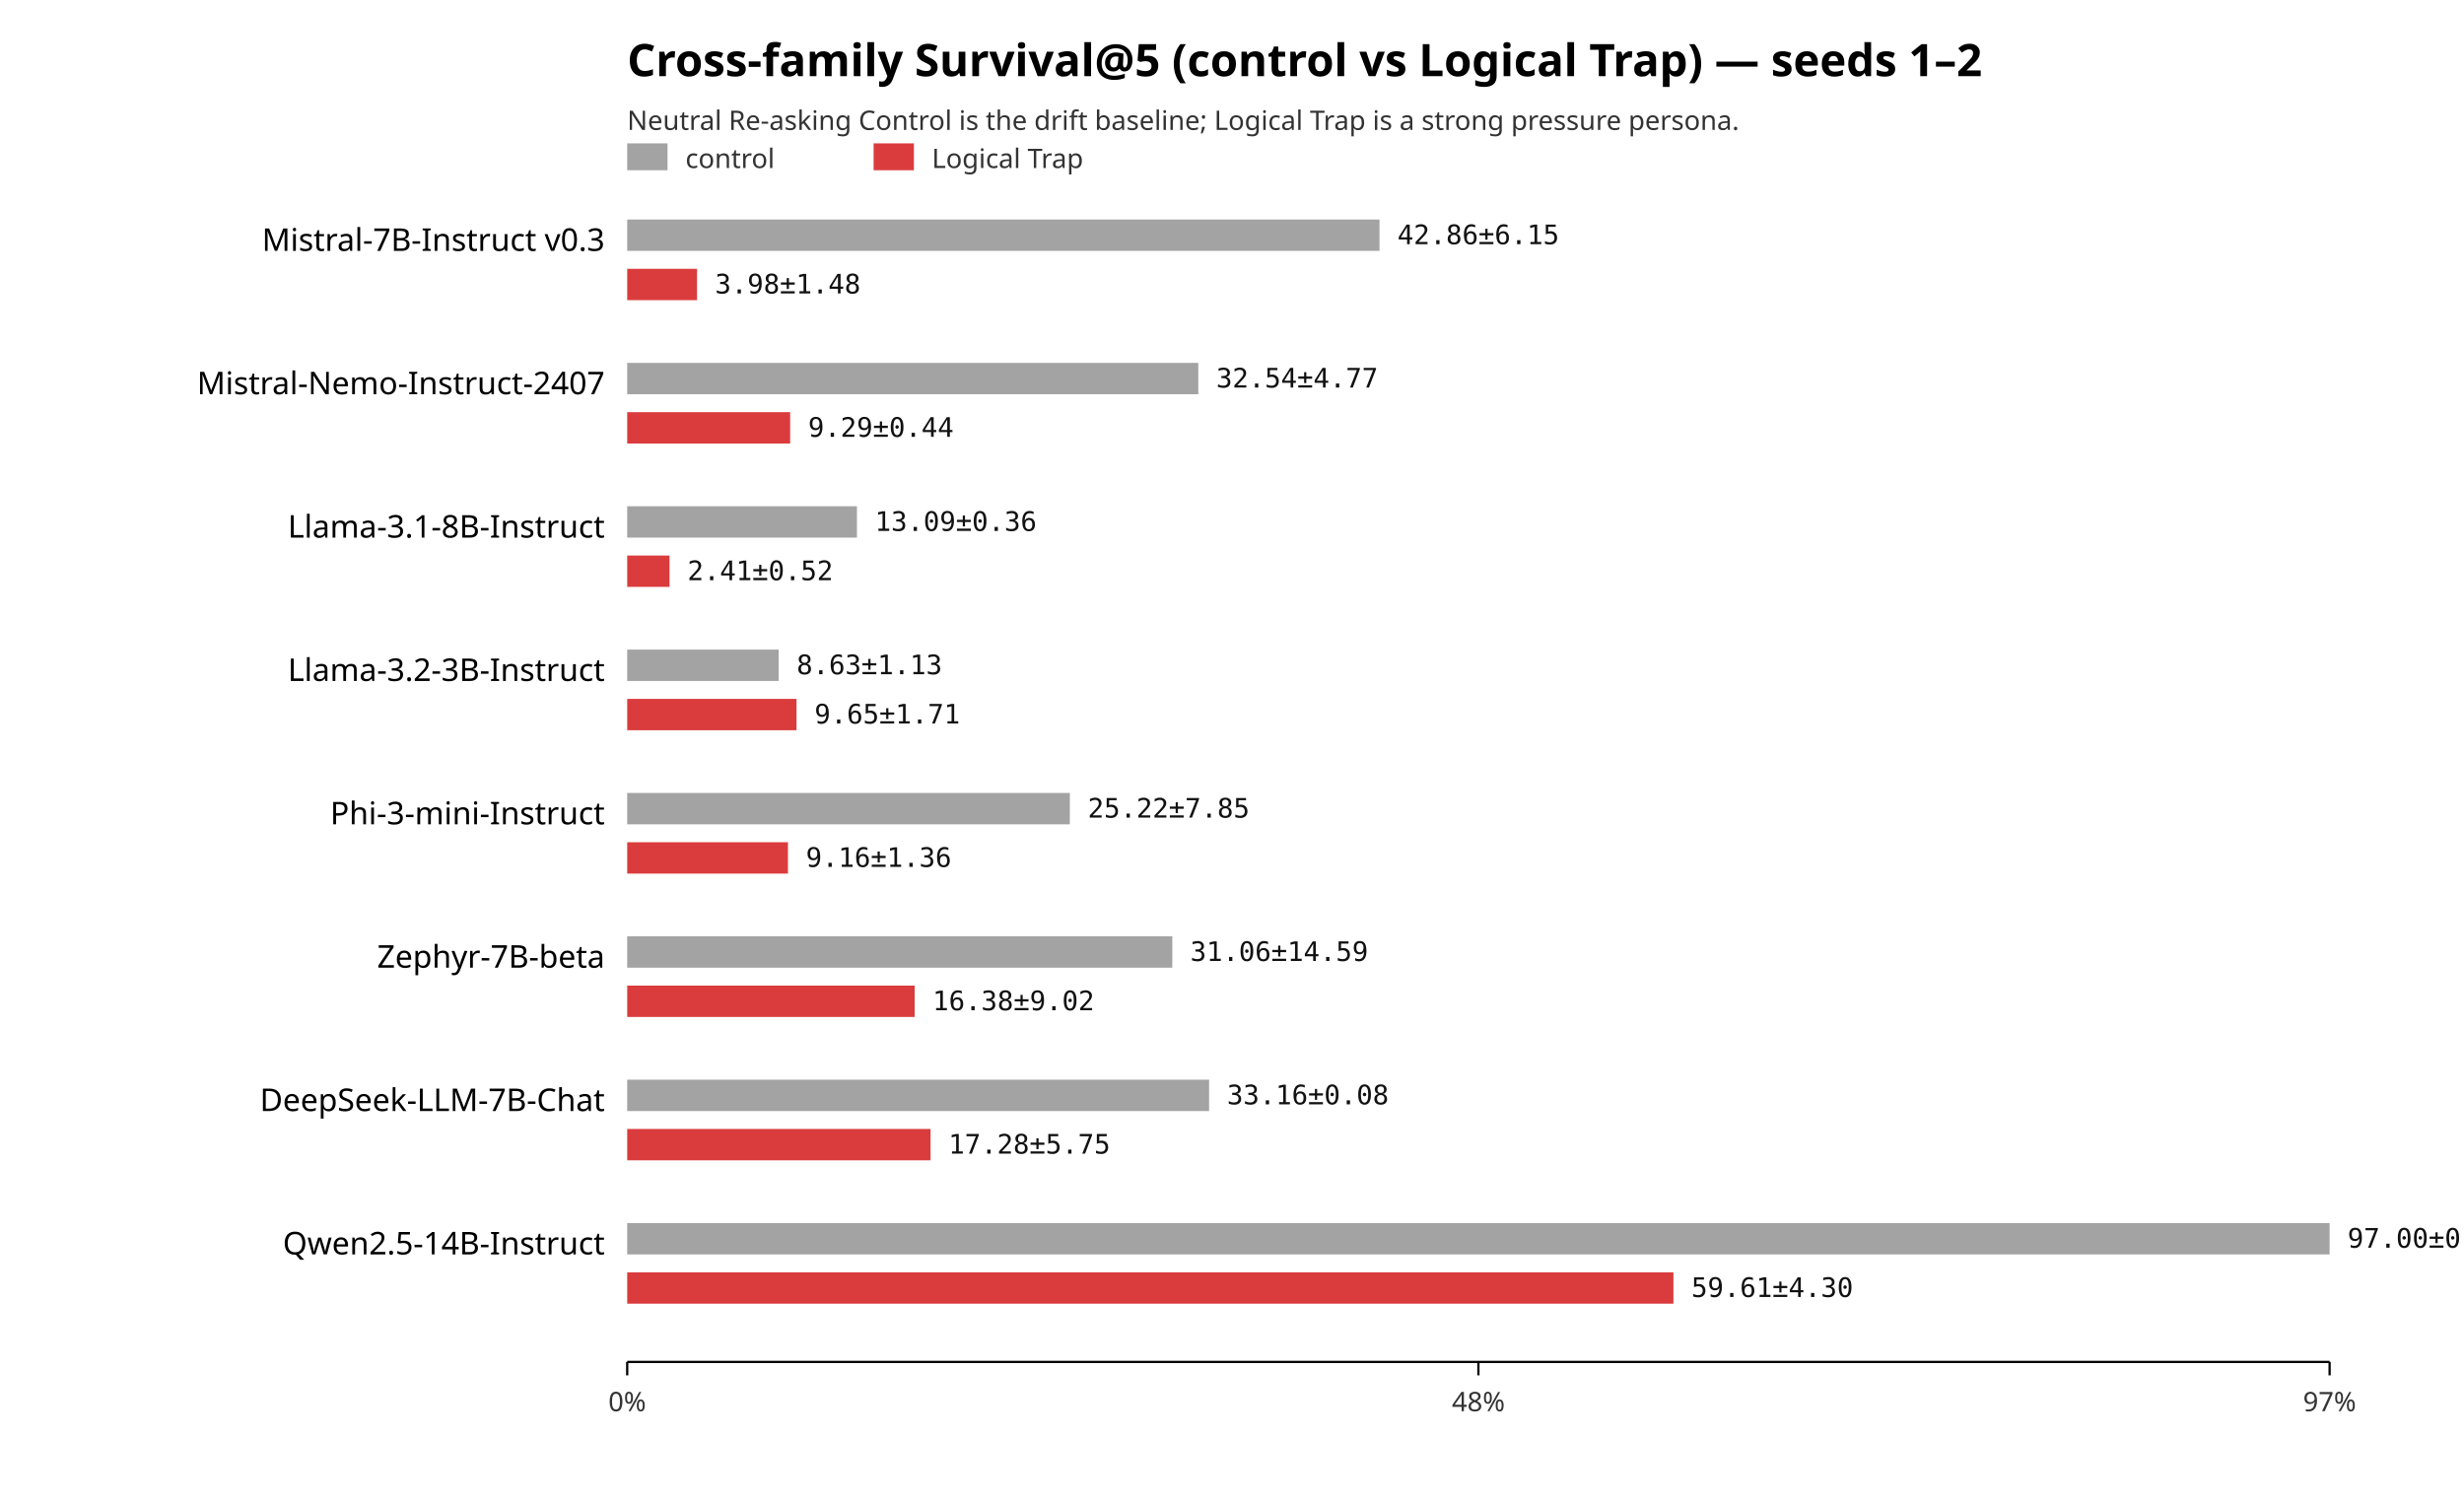
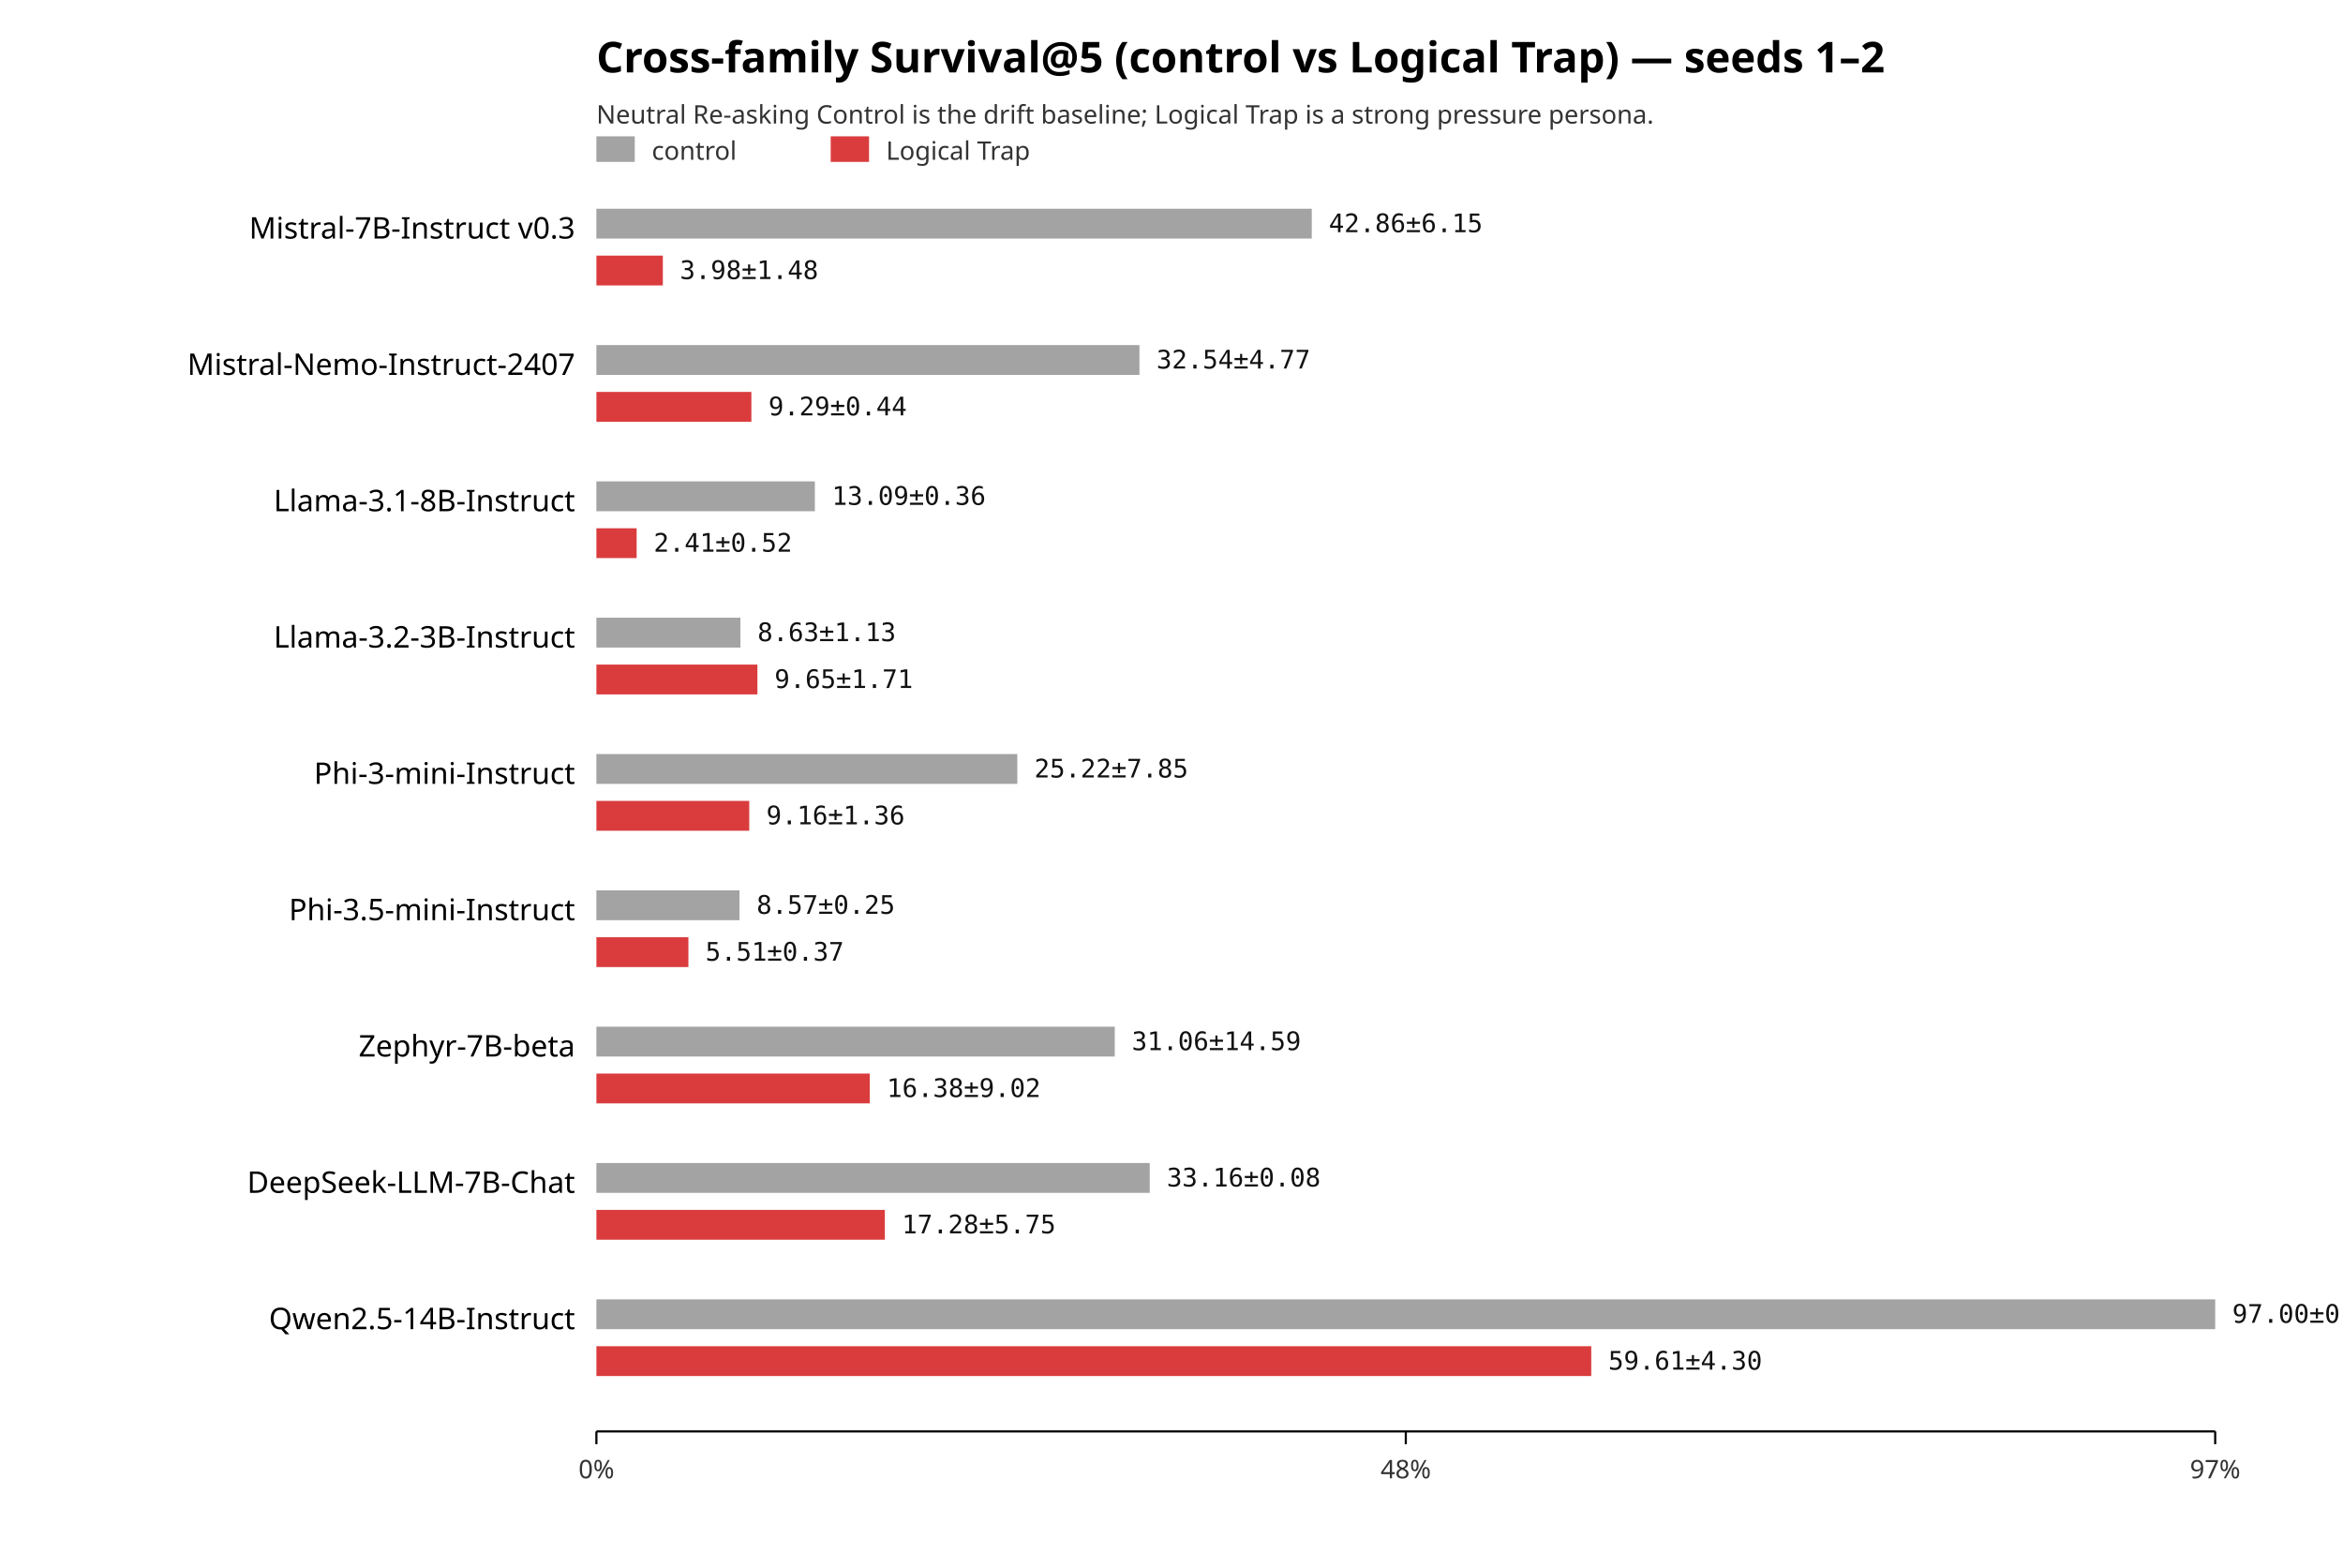
- <svg xmlns="http://www.w3.org/2000/svg" width="1100" height="672" viewBox="0 0 1100 672">
+ <svg xmlns="http://www.w3.org/2000/svg" width="1100" height="736" viewBox="0 0 1100 736">
  <style>.title{font: 20px sans-serif; font-weight:600;}.label{font: 14px sans-serif;}.small{font: 12px sans-serif; fill:#333;}.val{font: 12px monospace; fill:#111;}</style>
  <text class="title" x="280" y="34">Cross-family Survival@5 (control vs Logical Trap) — seeds 1–2</text>
  <text class="small" x="280" y="58">Neutral Re-asking Control is the drift baseline; Logical Trap is a strong pressure persona.</text>
  <rect x="280" y="64" width="18" height="12" fill="#9e9e9e" opacity="0.95" />
  <text class="small" x="306" y="75">control</text>
  <rect x="390" y="64" width="18" height="12" fill="#d62728" opacity="0.90" />
  <text class="small" x="416" y="75">Logical Trap</text>
-   <line x1="280" y1="608" x2="1040" y2="608" stroke="#000" stroke-width="1" />
-   <line x1="280.00" y1="608" x2="280.00" y2="614" stroke="#000" stroke-width="1" />
-   <text class="small" x="280.00" y="630" text-anchor="middle">0%</text>
-   <line x1="660.00" y1="608" x2="660.00" y2="614" stroke="#000" stroke-width="1" />
-   <text class="small" x="660.00" y="630" text-anchor="middle">48%</text>
-   <line x1="1040.00" y1="608" x2="1040.00" y2="614" stroke="#000" stroke-width="1" />
-   <text class="small" x="1040.00" y="630" text-anchor="middle">97%</text>
+   <line x1="280" y1="672" x2="1040" y2="672" stroke="#000" stroke-width="1" />
+   <line x1="280.00" y1="672" x2="280.00" y2="678" stroke="#000" stroke-width="1" />
+   <text class="small" x="280.00" y="694" text-anchor="middle">0%</text>
+   <line x1="660.00" y1="672" x2="660.00" y2="678" stroke="#000" stroke-width="1" />
+   <text class="small" x="660.00" y="694" text-anchor="middle">48%</text>
+   <line x1="1040.00" y1="672" x2="1040.00" y2="678" stroke="#000" stroke-width="1" />
+   <text class="small" x="1040.00" y="694" text-anchor="middle">97%</text>
  <text class="label" x="270" y="112" text-anchor="end">Mistral-7B-Instruct v0.3</text>
  <rect x="280" y="98" width="335.85" height="14" fill="#9e9e9e" opacity="0.95" />
  <rect x="280" y="120" width="31.19" height="14" fill="#d62728" opacity="0.90" />
  <text class="val" x="623.85" y="109" text-anchor="start">42.86±6.15</text>
  <text class="val" x="319.19" y="131" text-anchor="start">3.98±1.48</text>
  <text class="label" x="270" y="176" text-anchor="end">Mistral-Nemo-Instruct-2407</text>
  <rect x="280" y="162" width="254.95" height="14" fill="#9e9e9e" opacity="0.95" />
  <rect x="280" y="184" width="72.76" height="14" fill="#d62728" opacity="0.90" />
  <text class="val" x="542.95" y="173" text-anchor="start">32.54±4.77</text>
  <text class="val" x="360.76" y="195" text-anchor="start">9.29±0.44</text>
  <text class="label" x="270" y="240" text-anchor="end">Llama-3.1-8B-Instruct</text>
  <rect x="280" y="226" width="102.57" height="14" fill="#9e9e9e" opacity="0.95" />
  <rect x="280" y="248" width="18.89" height="14" fill="#d62728" opacity="0.90" />
  <text class="val" x="390.57" y="237" text-anchor="start">13.09±0.36</text>
  <text class="val" x="306.89" y="259" text-anchor="start">2.41±0.52</text>
  <text class="label" x="270" y="304" text-anchor="end">Llama-3.2-3B-Instruct</text>
  <rect x="280" y="290" width="67.61" height="14" fill="#9e9e9e" opacity="0.95" />
  <rect x="280" y="312" width="75.59" height="14" fill="#d62728" opacity="0.90" />
  <text class="val" x="355.61" y="301" text-anchor="start">8.63±1.13</text>
  <text class="val" x="363.59" y="323" text-anchor="start">9.65±1.71</text>
  <text class="label" x="270" y="368" text-anchor="end">Phi-3-mini-Instruct</text>
  <rect x="280" y="354" width="197.61" height="14" fill="#9e9e9e" opacity="0.95" />
  <rect x="280" y="376" width="71.76" height="14" fill="#d62728" opacity="0.90" />
  <text class="val" x="485.61" y="365" text-anchor="start">25.22±7.85</text>
  <text class="val" x="359.76" y="387" text-anchor="start">9.16±1.36</text>
-   <text class="label" x="270" y="432" text-anchor="end">Zephyr-7B-beta</text>
-   <rect x="280" y="418" width="243.36" height="14" fill="#9e9e9e" opacity="0.95" />
-   <rect x="280" y="440" width="128.33" height="14" fill="#d62728" opacity="0.90" />
-   <text class="val" x="531.36" y="429" text-anchor="start">31.06±14.59</text>
-   <text class="val" x="416.33" y="451" text-anchor="start">16.38±9.02</text>
-   <text class="label" x="270" y="496" text-anchor="end">DeepSeek-LLM-7B-Chat</text>
-   <rect x="280" y="482" width="259.77" height="14" fill="#9e9e9e" opacity="0.95" />
-   <rect x="280" y="504" width="135.42" height="14" fill="#d62728" opacity="0.90" />
-   <text class="val" x="547.77" y="493" text-anchor="start">33.16±0.08</text>
-   <text class="val" x="423.42" y="515" text-anchor="start">17.28±5.75</text>
-   <text class="label" x="270" y="560" text-anchor="end">Qwen2.5-14B-Instruct</text>
-   <rect x="280" y="546" width="760.00" height="14" fill="#9e9e9e" opacity="0.95" />
-   <rect x="280" y="568" width="467.07" height="14" fill="#d62728" opacity="0.90" />
-   <text class="val" x="1048.00" y="557" text-anchor="start">97.00±0.30</text>
-   <text class="val" x="755.07" y="579" text-anchor="start">59.61±4.30</text>
+   <text class="label" x="270" y="432" text-anchor="end">Phi-3.5-mini-Instruct</text>
+   <rect x="280" y="418" width="67.18" height="14" fill="#9e9e9e" opacity="0.95" />
+   <rect x="280" y="440" width="43.19" height="14" fill="#d62728" opacity="0.90" />
+   <text class="val" x="355.18" y="429" text-anchor="start">8.57±0.25</text>
+   <text class="val" x="331.19" y="451" text-anchor="start">5.51±0.37</text>
+   <text class="label" x="270" y="496" text-anchor="end">Zephyr-7B-beta</text>
+   <rect x="280" y="482" width="243.36" height="14" fill="#9e9e9e" opacity="0.95" />
+   <rect x="280" y="504" width="128.33" height="14" fill="#d62728" opacity="0.90" />
+   <text class="val" x="531.36" y="493" text-anchor="start">31.06±14.59</text>
+   <text class="val" x="416.33" y="515" text-anchor="start">16.38±9.02</text>
+   <text class="label" x="270" y="560" text-anchor="end">DeepSeek-LLM-7B-Chat</text>
+   <rect x="280" y="546" width="259.77" height="14" fill="#9e9e9e" opacity="0.95" />
+   <rect x="280" y="568" width="135.42" height="14" fill="#d62728" opacity="0.90" />
+   <text class="val" x="547.77" y="557" text-anchor="start">33.16±0.08</text>
+   <text class="val" x="423.42" y="579" text-anchor="start">17.28±5.75</text>
+   <text class="label" x="270" y="624" text-anchor="end">Qwen2.5-14B-Instruct</text>
+   <rect x="280" y="610" width="760.00" height="14" fill="#9e9e9e" opacity="0.95" />
+   <rect x="280" y="632" width="467.07" height="14" fill="#d62728" opacity="0.90" />
+   <text class="val" x="1048.00" y="621" text-anchor="start">97.00±0.30</text>
+   <text class="val" x="755.07" y="643" text-anchor="start">59.61±4.30</text>
</svg>
